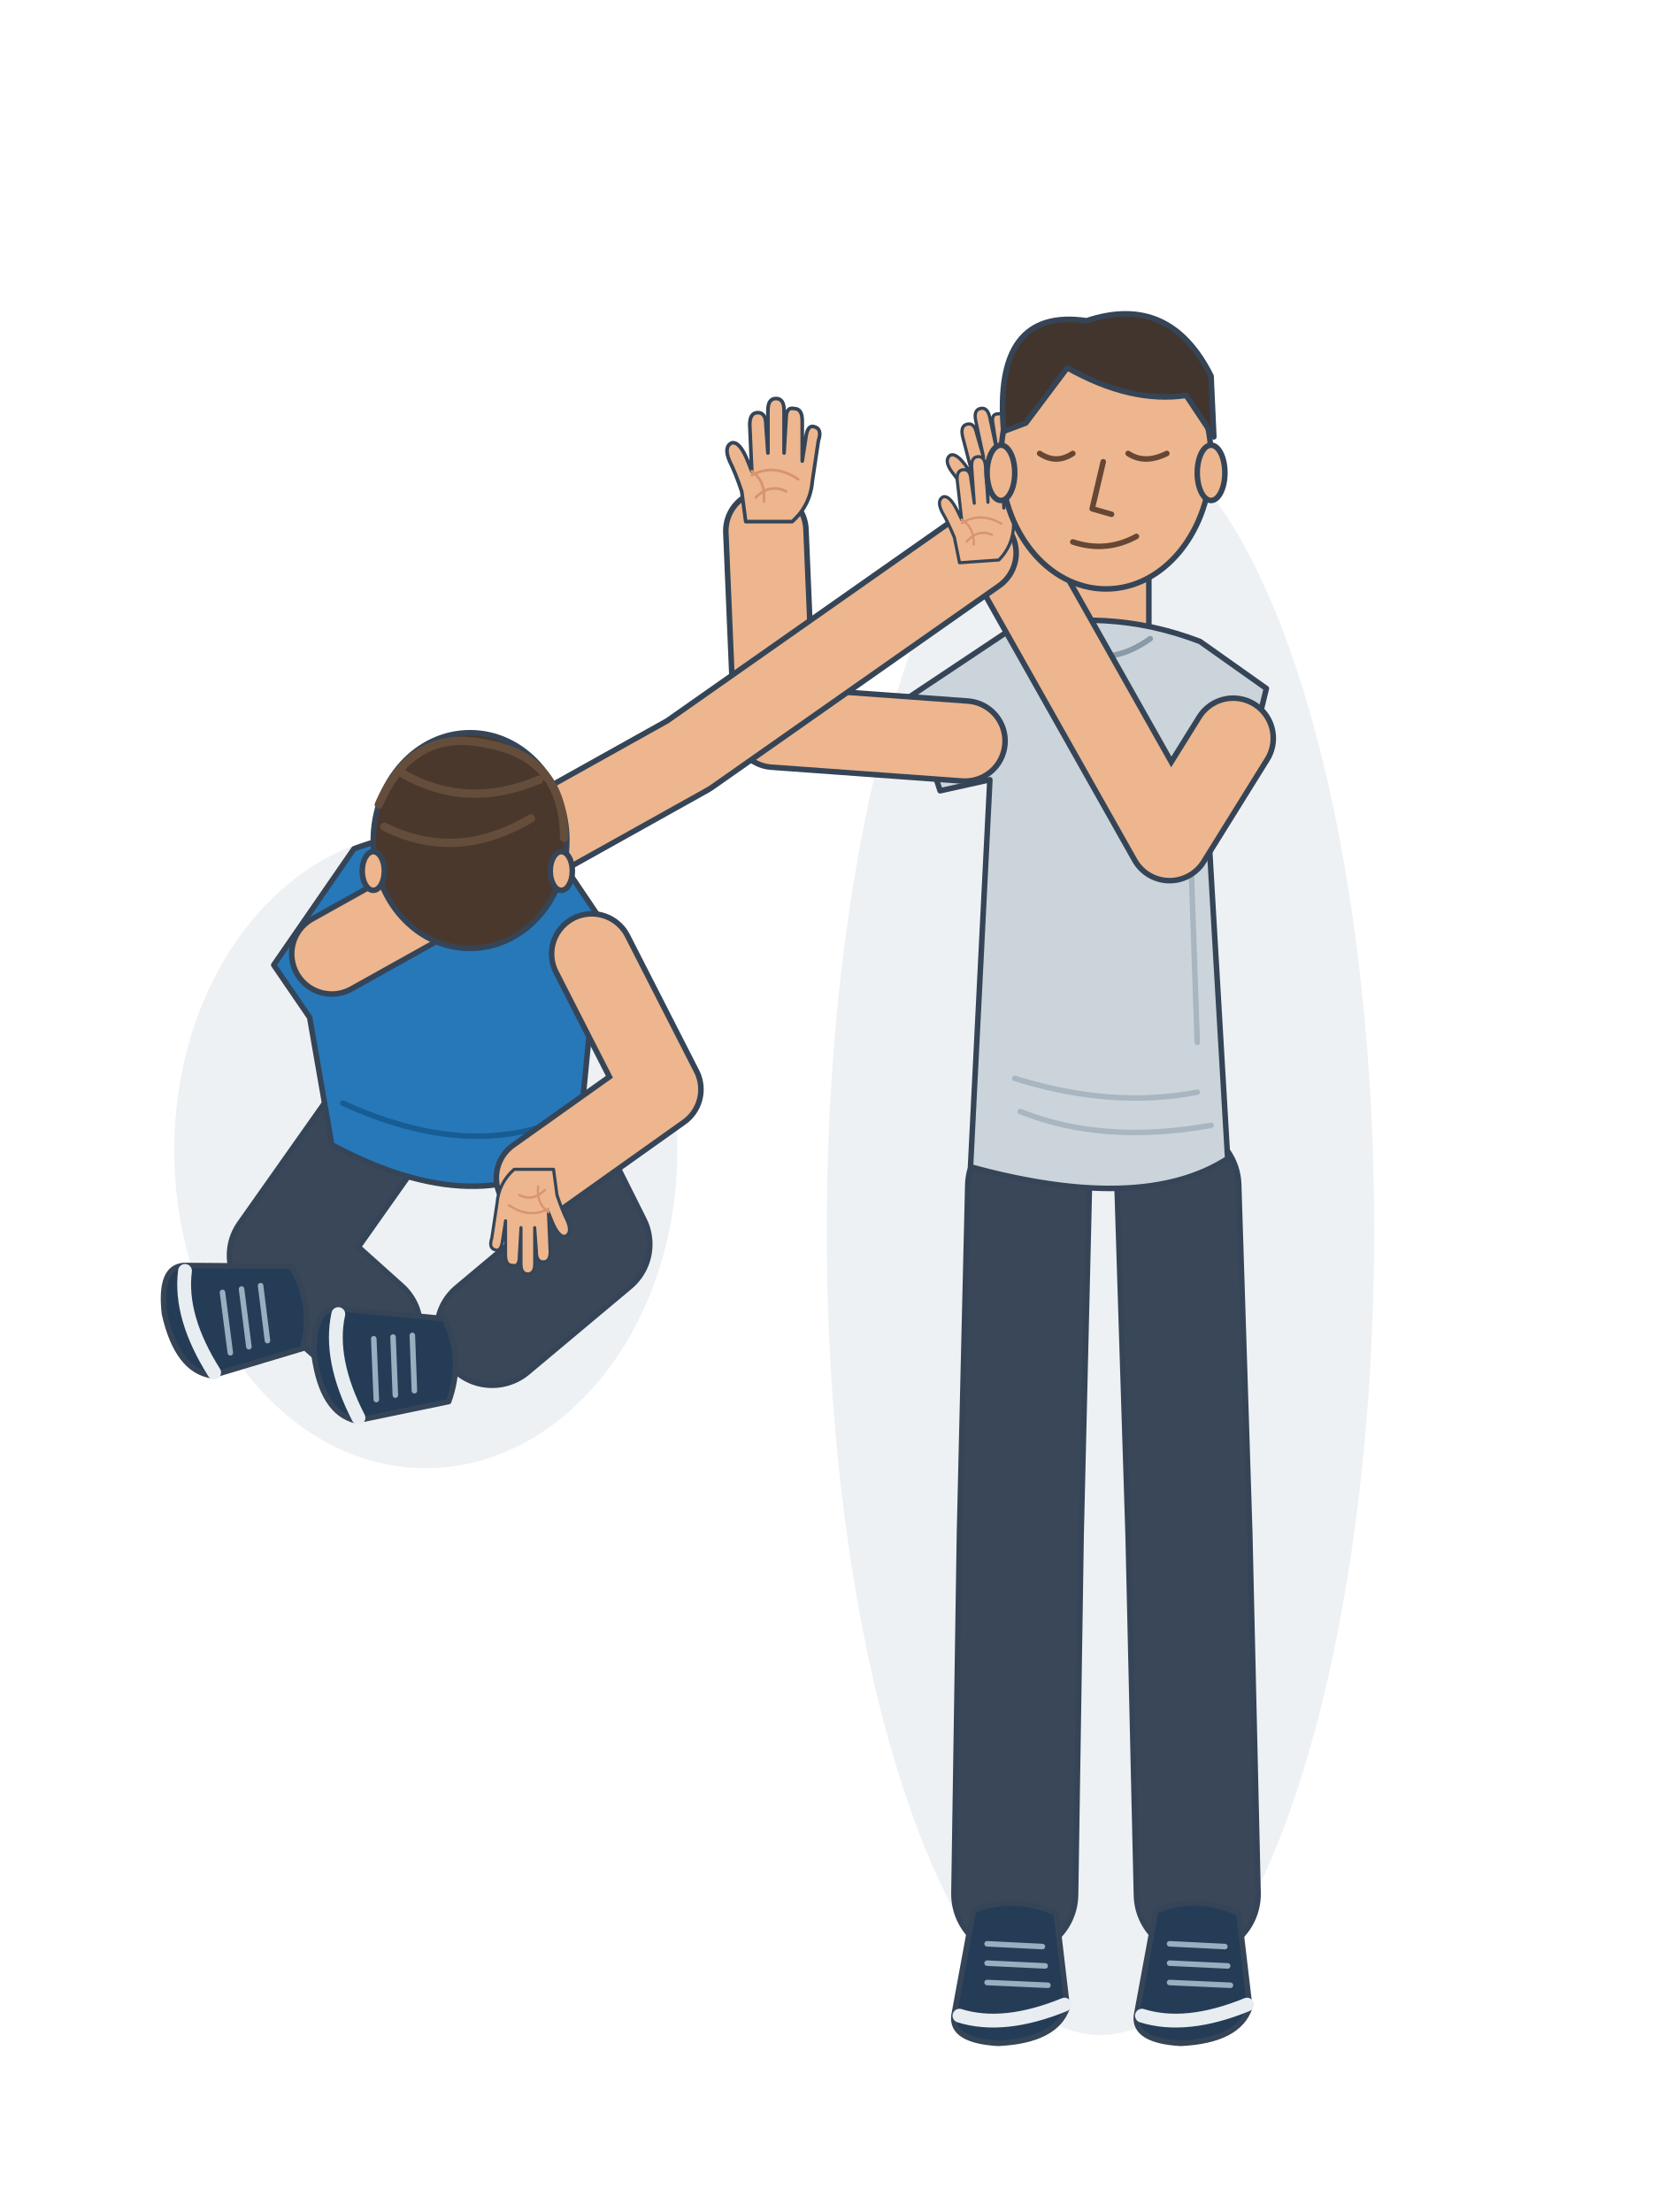
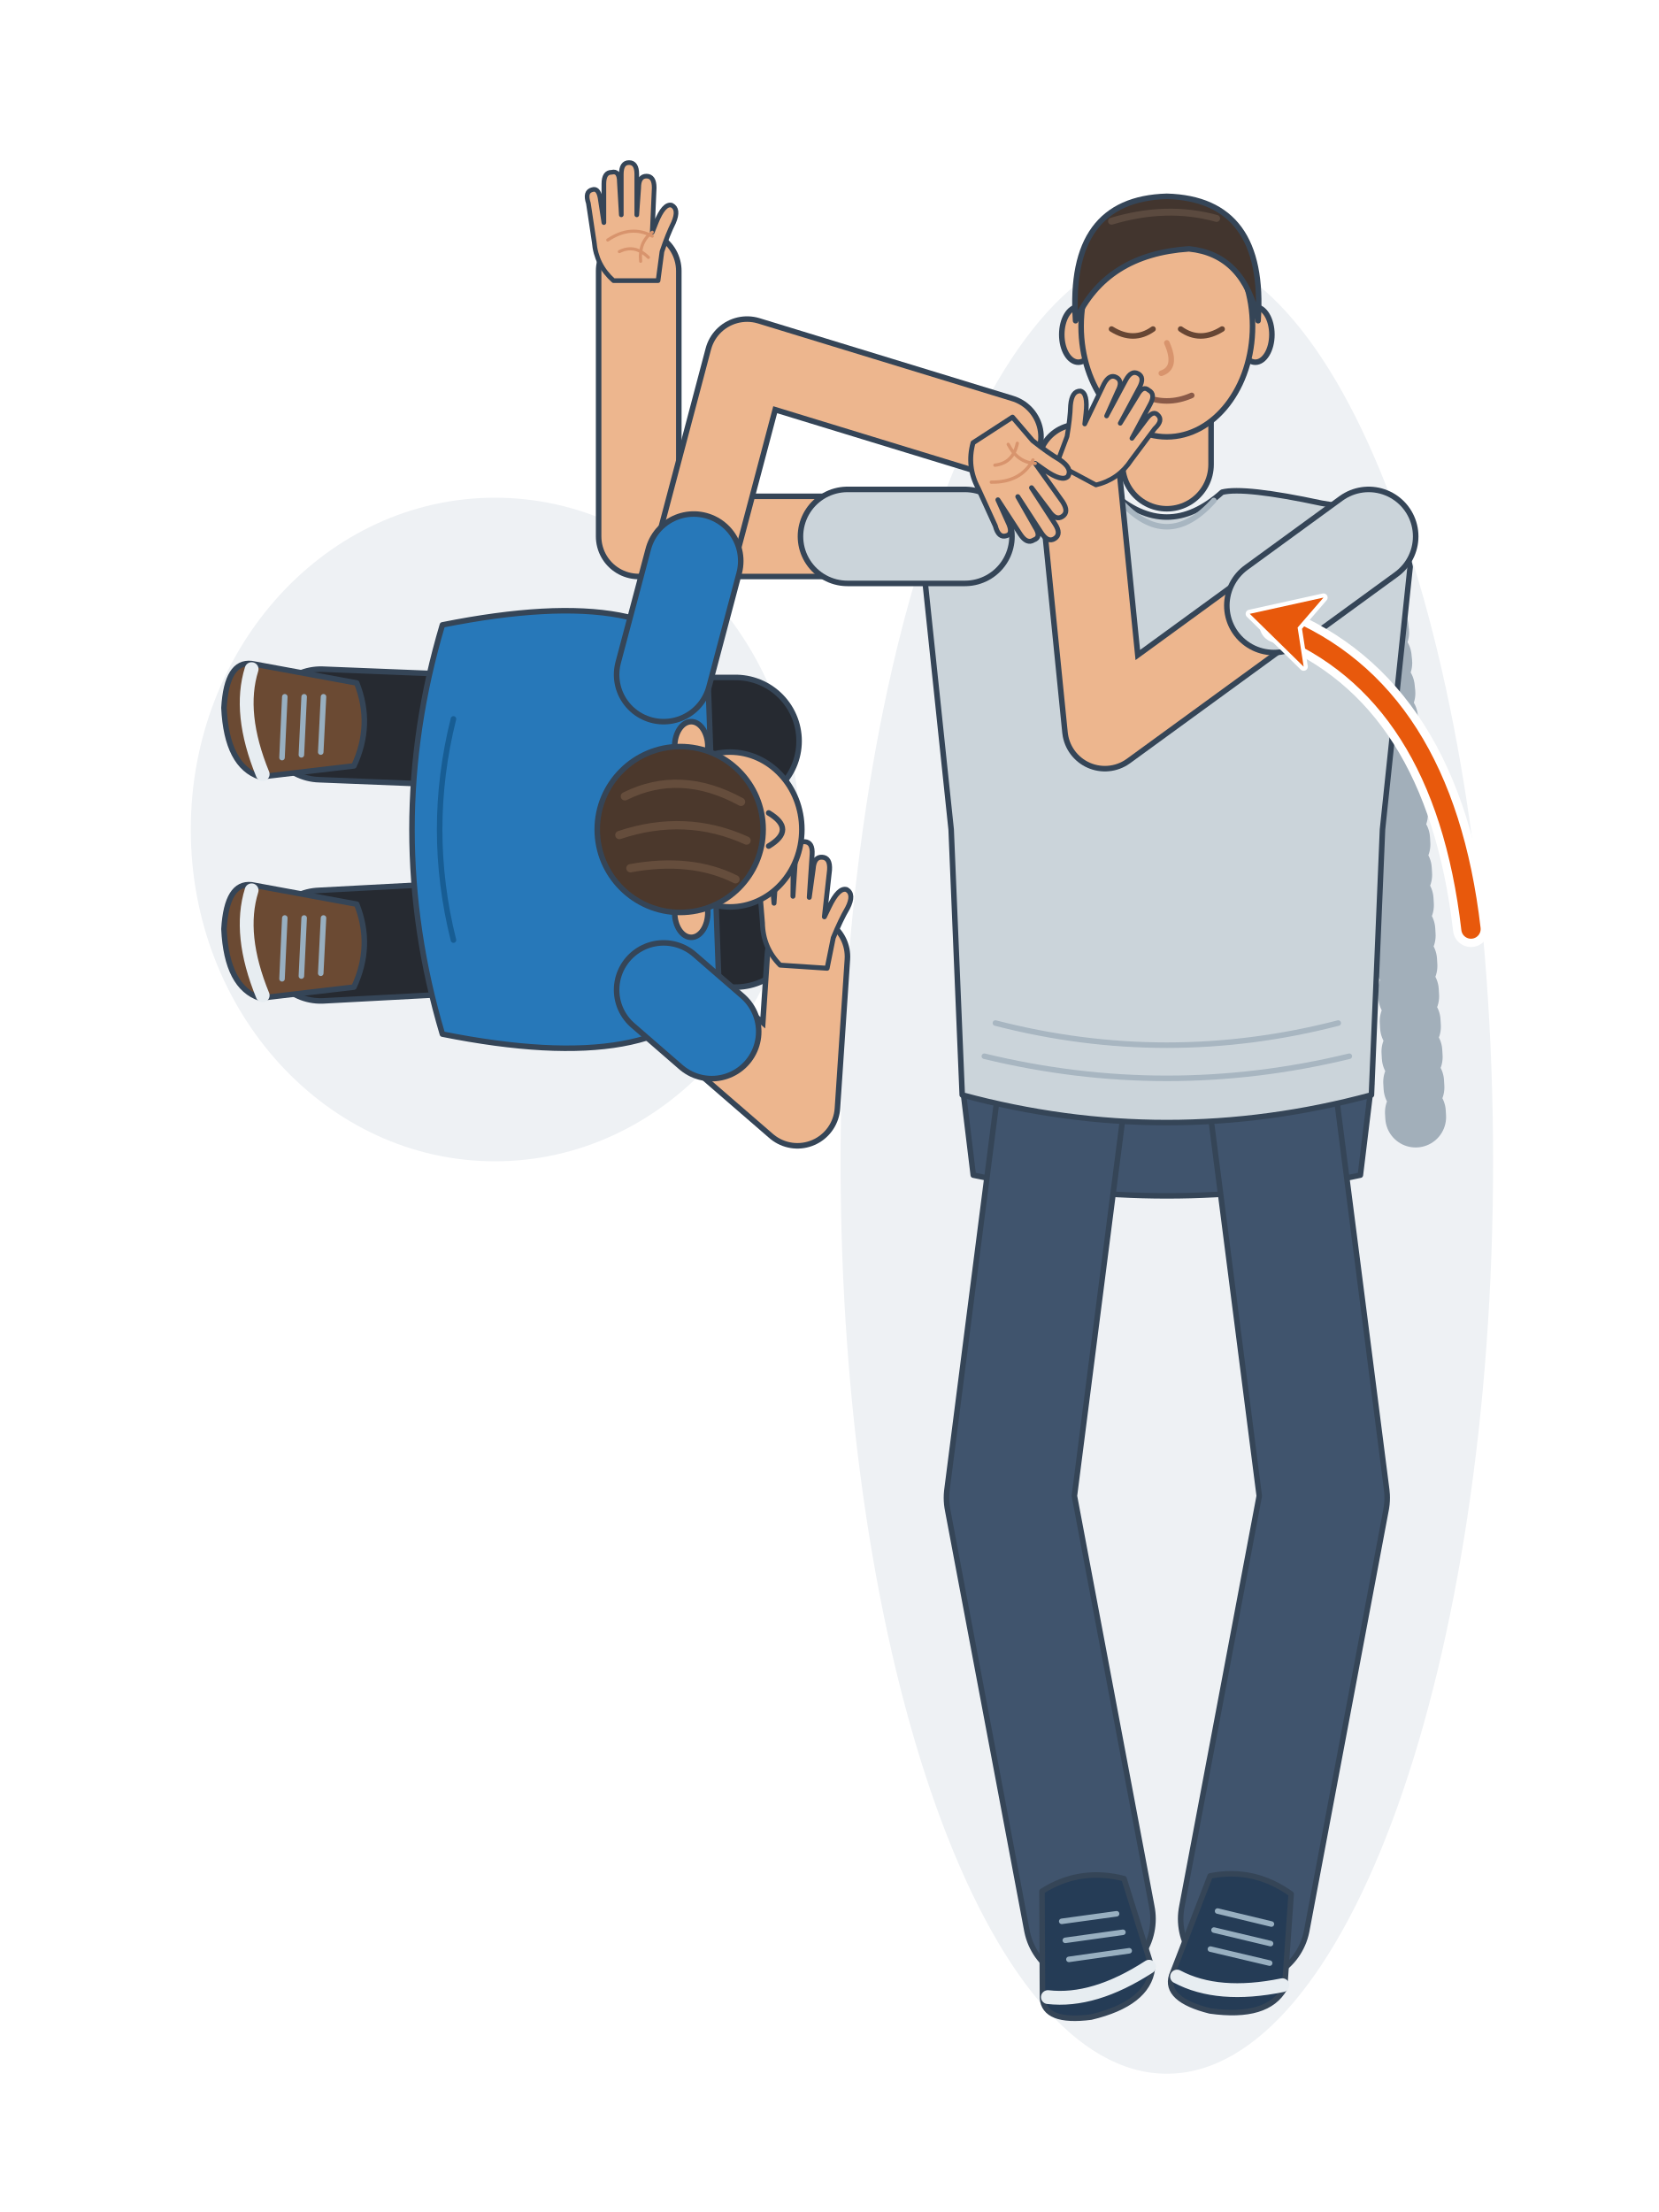
<svg xmlns="http://www.w3.org/2000/svg" width="600" height="800" viewBox="0 0 600 800" role="img">
  <rect width="600" height="800" fill="white" />
-   <ellipse cx="398" cy="445" rx="99" ry="291" fill="#eef1f4" stroke="none" stroke-width="2" />
-   <ellipse cx="154" cy="416" rx="91" ry="115" fill="#eef1f4" stroke="none" stroke-width="2" />
-   <path d="M400 209 L400 243" fill="none" stroke="#354557" stroke-width="33" stroke-linecap="round" stroke-linejoin="round" />
-   <path d="M400 209 L400 243" fill="none" stroke="#edb68e" stroke-width="29" stroke-linecap="round" stroke-linejoin="round" />
-   <path d="M372 429 L369 555 L367 685" fill="none" stroke="#354557" stroke-width="46" stroke-linecap="round" stroke-linejoin="round" />
-   <path d="M372 429 L369 555 L367 685" fill="none" stroke="#394759" stroke-width="42" stroke-linecap="round" stroke-linejoin="round" />
-   <g transform="translate(367 704) rotate(0)">
-     <path d="M-15 -13 Q0 -19 15 -12 L19 22 Q15 34 -6 35 Q-23 34 -22 25 Z" fill="#253c56" stroke="#354557" stroke-width="2" stroke-linecap="round" stroke-linejoin="round" />
-     <path d="M-20 25 Q-4 30 18 21" fill="none" stroke="#e7edf1" stroke-width="5" stroke-linecap="round" stroke-linejoin="round" />
-     <path d="M-10 -1 L10 0 M-10 6 L11 7 M-10 13 L12 14" fill="none" stroke="#98afc0" stroke-width="2" stroke-linecap="round" stroke-linejoin="round" />
+   <ellipse cx="422" cy="420" rx="118" ry="330" fill="#eef1f4" stroke="none" stroke-width="2" />
+   <ellipse cx="179" cy="300" rx="110" ry="120" fill="#eef1f4" stroke="none" stroke-width="2" />
+   <g transform="translate(22 0)">
+     <path d="M473 194 L484 300 L490 404" fill="none" stroke="#9aa7b4" stroke-width="22" stroke-linecap="round" stroke-linejoin="round" stroke-dasharray="2 9" opacity="0.9" />
+     <path d="M326 392 Q400 412 474 392 L470 425 Q400 440 330 425 Z" fill="#40546d" stroke="#354557" stroke-width="2" stroke-linecap="round" stroke-linejoin="round" />
+     <path d="M364 380 L343.3 541.7 L372 694" fill="none" stroke="#354557" stroke-width="48" stroke-linecap="round" stroke-linejoin="round" />
+     <path d="M364 380 L343.3 541.7 L372 694" fill="none" stroke="#40546d" stroke-width="44" stroke-linecap="round" stroke-linejoin="round" />
+     <g transform="translate(372 694) rotate(-10.7)">
+       <path d="M-15 -13 Q0 -19 15 -12 L19 22 Q15 34 -6 35 Q-23 34 -22 25 Z" fill="#253c56" stroke="#354557" stroke-width="2" stroke-linecap="round" stroke-linejoin="round" />
+       <path d="M-20 25 Q-4 30 18 21" fill="none" stroke="#e7edf1" stroke-width="5" stroke-linecap="round" stroke-linejoin="round" />
+       <path d="M-10 -1 L10 0 M-10 6 L11 7 M-10 13 L12 14" fill="none" stroke="#98afc0" stroke-width="2" stroke-linecap="round" stroke-linejoin="round" />
+     </g>
+     <path d="M436 380 L456.7 541.7 L428 694" fill="none" stroke="#354557" stroke-width="48" stroke-linecap="round" stroke-linejoin="round" />
+     <path d="M436 380 L456.7 541.7 L428 694" fill="none" stroke="#40546d" stroke-width="44" stroke-linecap="round" stroke-linejoin="round" />
+     <g transform="translate(428 694) rotate(10.7)">
+       <path d="M-15 -13 Q0 -19 15 -12 L19 22 Q15 34 -6 35 Q-23 34 -22 25 Z" fill="#253c56" stroke="#354557" stroke-width="2" stroke-linecap="round" stroke-linejoin="round" />
+       <path d="M-20 25 Q-4 30 18 21" fill="none" stroke="#e7edf1" stroke-width="5" stroke-linecap="round" stroke-linejoin="round" />
+       <path d="M-10 -1 L10 0 M-10 6 L11 7 M-10 13 L12 14" fill="none" stroke="#98afc0" stroke-width="2" stroke-linecap="round" stroke-linejoin="round" />
+     </g>
+     <path d="M312 205 Q316 186 344 182 Q372 176 380 178 Q400 196 420 178 Q428 176 456 182 Q484 186 488 205 L478 300 L474 396 Q400 416 326 396 L322 300 Z" fill="#cbd4da" stroke="#354557" stroke-width="2" stroke-linecap="round" stroke-linejoin="round" />
+     <path d="M383 181 Q400 200 417 181" fill="none" stroke="#a8b6c1" stroke-width="2" stroke-linecap="round" stroke-linejoin="round" />
+     <path d="M338 370 Q400 386 462 370 M334 382 Q400 398 466 382" fill="none" stroke="#a8b6c1" stroke-width="2" stroke-linecap="round" stroke-linejoin="round" />
+     <path d="M327 194 L209 194 L209 98" fill="none" stroke="#354557" stroke-width="31" stroke-linecap="round" stroke-linejoin="round" />
+     <path d="M327 194 L209 194 L209 98" fill="none" stroke="#edb68e" stroke-width="27" stroke-linecap="round" stroke-linejoin="round" />
+     <path d="M327 194 L284.5 194" fill="none" stroke="#354557" stroke-width="36" stroke-linecap="round" stroke-linejoin="round" />
+     <path d="M327 194 L284.5 194" fill="none" stroke="#cbd4da" stroke-width="32" stroke-linecap="round" stroke-linejoin="round" />
+     <g transform="translate(209 98) rotate(0) scale(-0.7 0.7)">
+       <path d="M-10 5 L-12 -10 Q-15 -19 -18 -25 Q-21 -32 -17 -34 Q-13 -35 -9 -25 L-7 -20 L-8 -43 Q-8 -49 -4 -49 Q0 -49 0 -43 L1 -29 L1 -50 Q1 -56 5 -56 Q9 -56 9 -50 L9 -29 L10 -46 Q10 -52 14 -51 Q18 -51 18 -45 L18 -25 L20 -38 Q21 -43 24 -42 Q28 -41 26 -35 L23 -15 Q22 -3 13 5 Z" fill="#edb68e" stroke="#354557" stroke-width="2.4" stroke-linecap="round" stroke-linejoin="round" />
+       <path d="M-7 -18 Q4 -24 16 -16 M-5 -7 Q2 -14 10 -10 M-7 -20 Q0 -15 -1 -5" fill="none" stroke="#d8946d" stroke-width="1.6" stroke-linecap="round" stroke-linejoin="round" />
+     </g>
+     <path d="M400 148 L400 168" fill="none" stroke="#354557" stroke-width="34" stroke-linecap="round" stroke-linejoin="round" />
+     <path d="M400 148 L400 168" fill="none" stroke="#edb68e" stroke-width="30" stroke-linecap="round" stroke-linejoin="round" />
+     <ellipse cx="368" cy="121" rx="6" ry="10" fill="#edb68e" stroke="#354557" stroke-width="2" />
+     <ellipse cx="432" cy="121" rx="6" ry="10" fill="#edb68e" stroke="#354557" stroke-width="2" />
+     <ellipse cx="400" cy="118" rx="31" ry="40" fill="#edb68e" stroke="#354557" stroke-width="2" />
+     <path d="M367 116 Q364 72 400 71 Q436 72 433 116 Q428 92 408 90 Q378 92 367 116 Z" fill="#42352e" stroke="#354557" stroke-width="2" stroke-linecap="round" stroke-linejoin="round" />
+     <path d="M380 80 Q400 74 418 79" fill="none" stroke="#5b4a3f" stroke-width="2.5" stroke-linecap="round" stroke-linejoin="round" />
+     <path d="M380 119 Q388 124 395 119 M405 119 Q412 124 420 119" fill="none" stroke="#674634" stroke-width="2" stroke-linecap="round" stroke-linejoin="round" />
+     <path d="M400 124 Q404 133 398 135" fill="none" stroke="#d8946d" stroke-width="2" stroke-linecap="round" stroke-linejoin="round" />
+     <path d="M391 143 Q400 147 409 143" fill="none" stroke="#8a5a48" stroke-width="2" stroke-linecap="round" stroke-linejoin="round" />
+     <path d="M473 194 L377.6 263.5 L368 168" fill="none" stroke="#354557" stroke-width="31" stroke-linecap="round" stroke-linejoin="round" />
+     <path d="M473 194 L377.6 263.5 L368 168" fill="none" stroke="#edb68e" stroke-width="27" stroke-linecap="round" stroke-linejoin="round" />
+     <path d="M473 194 L438.7 219" fill="none" stroke="#354557" stroke-width="36" stroke-linecap="round" stroke-linejoin="round" />
+     <path d="M473 194 L438.7 219" fill="none" stroke="#cbd4da" stroke-width="32" stroke-linecap="round" stroke-linejoin="round" />
+     <g transform="translate(368 168) rotate(28.2) scale(0.7)">
+       <path d="M-10 5 L-12 -10 Q-15 -19 -18 -25 Q-21 -32 -17 -34 Q-13 -35 -9 -25 L-7 -20 L-8 -43 Q-8 -49 -4 -49 Q0 -49 0 -43 L1 -29 L1 -50 Q1 -56 5 -56 Q9 -56 9 -50 L9 -29 L10 -46 Q10 -52 14 -51 Q18 -51 18 -45 L18 -25 L20 -38 Q21 -43 24 -42 Q28 -41 26 -35 L23 -15 Q22 -3 13 5 Z" fill="#edb68e" stroke="#354557" stroke-width="2.4" stroke-linecap="round" stroke-linejoin="round" />
+     </g>
+     <path d="M510 336 Q500 250 440 226" fill="none" stroke="#fff" stroke-width="13" stroke-linecap="round" stroke-linejoin="round" />
+     <path d="M510 336 Q500 250 440 226" fill="none" stroke="#e8590c" stroke-width="7" stroke-linecap="round" stroke-linejoin="round" />
+     <g transform="translate(430 222) rotate(196)">
+       <path d="M0 0 L-24 -13 L-18 0 L-24 13 Z" fill="#e8590c" stroke="#fff" stroke-width="3" stroke-linecap="round" stroke-linejoin="round" />
+       <path d="M0 0 L-24 -13 L-18 0 L-24 13 Z" fill="#e8590c" stroke="none" stroke-width="2" stroke-linecap="round" stroke-linejoin="round" />
+     </g>
  </g>
-   <path d="M426 429 L430 555 L433 685" fill="none" stroke="#354557" stroke-width="46" stroke-linecap="round" stroke-linejoin="round" />
-   <path d="M426 429 L430 555 L433 685" fill="none" stroke="#394759" stroke-width="42" stroke-linecap="round" stroke-linejoin="round" />
-   <g transform="translate(433 704) rotate(0)">
-     <path d="M-15 -13 Q0 -19 15 -12 L19 22 Q15 34 -6 35 Q-23 34 -22 25 Z" fill="#253c56" stroke="#354557" stroke-width="2" stroke-linecap="round" stroke-linejoin="round" />
-     <path d="M-20 25 Q-4 30 18 21" fill="none" stroke="#e7edf1" stroke-width="5" stroke-linecap="round" stroke-linejoin="round" />
-     <path d="M-10 -1 L10 0 M-10 6 L11 7 M-10 13 L12 14" fill="none" stroke="#98afc0" stroke-width="2" stroke-linecap="round" stroke-linejoin="round" />
+   <g transform="translate(-26 0)">
+     <path d="M292 268 L142 262" fill="none" stroke="#354557" stroke-width="42" stroke-linecap="round" stroke-linejoin="round" />
+     <path d="M292 268 L142 262" fill="none" stroke="#262a31" stroke-width="38" stroke-linecap="round" stroke-linejoin="round" />
+     <path d="M292 334 L142 342" fill="none" stroke="#354557" stroke-width="42" stroke-linecap="round" stroke-linejoin="round" />
+     <path d="M292 334 L142 342" fill="none" stroke="#262a31" stroke-width="38" stroke-linecap="round" stroke-linejoin="round" />
+     <g transform="translate(142 262) rotate(90)">
+       <path d="M-15 -13 Q0 -19 15 -12 L19 22 Q15 34 -6 35 Q-23 34 -22 25 Z" fill="#6b4a33" stroke="#354557" stroke-width="2" stroke-linecap="round" stroke-linejoin="round" />
+       <path d="M-20 25 Q-4 30 18 21" fill="none" stroke="#e7edf1" stroke-width="5" stroke-linecap="round" stroke-linejoin="round" />
+       <path d="M-10 -1 L10 0 M-10 6 L11 7 M-10 13 L12 14" fill="none" stroke="#98afc0" stroke-width="2" stroke-linecap="round" stroke-linejoin="round" />
+     </g>
+     <g transform="translate(142 342) rotate(90)">
+       <path d="M-15 -13 Q0 -19 15 -12 L19 22 Q15 34 -6 35 Q-23 34 -22 25 Z" fill="#6b4a33" stroke="#354557" stroke-width="2" stroke-linecap="round" stroke-linejoin="round" />
+       <path d="M-20 25 Q-4 30 18 21" fill="none" stroke="#e7edf1" stroke-width="5" stroke-linecap="round" stroke-linejoin="round" />
+       <path d="M-10 -1 L10 0 M-10 6 L11 7 M-10 13 L12 14" fill="none" stroke="#98afc0" stroke-width="2" stroke-linecap="round" stroke-linejoin="round" />
+     </g>
+     <path d="M212 268 L292 268" fill="none" stroke="#354557" stroke-width="48" stroke-linecap="round" stroke-linejoin="round" />
+     <path d="M212 268 L292 268" fill="none" stroke="#262a31" stroke-width="44" stroke-linecap="round" stroke-linejoin="round" />
+     <path d="M212 334 L292 334" fill="none" stroke="#354557" stroke-width="48" stroke-linecap="round" stroke-linejoin="round" />
+     <path d="M212 334 L292 334" fill="none" stroke="#262a31" stroke-width="44" stroke-linecap="round" stroke-linejoin="round" />
+     <path d="M186 226 Q266 210 282 244 L286 356 Q266 390 186 374 Q164 300 186 226 Z" fill="#2778b9" stroke="#354557" stroke-width="2" stroke-linecap="round" stroke-linejoin="round" />
+     <path d="M190 260 Q180 300 190 340" fill="none" stroke="#175d94" stroke-width="2" stroke-linecap="round" stroke-linejoin="round" />
+     <path d="M266 358 L314.4 399.9 L318 346" fill="none" stroke="#354557" stroke-width="31" stroke-linecap="round" stroke-linejoin="round" />
+     <path d="M266 358 L314.4 399.9 L318 346" fill="none" stroke="#edb68e" stroke-width="27" stroke-linecap="round" stroke-linejoin="round" />
+     <path d="M266 358 L283.4 373.1" fill="none" stroke="#354557" stroke-width="36" stroke-linecap="round" stroke-linejoin="round" />
+     <path d="M266 358 L283.4 373.1" fill="none" stroke="#2778b9" stroke-width="32" stroke-linecap="round" stroke-linejoin="round" />
+     <g transform="translate(318 346) rotate(3.8) scale(-0.74 0.74)">
+       <path d="M-10 5 L-12 -10 Q-15 -19 -18 -25 Q-21 -32 -17 -34 Q-13 -35 -9 -25 L-7 -20 L-8 -43 Q-8 -49 -4 -49 Q0 -49 0 -43 L1 -29 L1 -50 Q1 -56 5 -56 Q9 -56 9 -50 L9 -29 L10 -46 Q10 -52 14 -51 Q18 -51 18 -45 L18 -25 L20 -38 Q21 -43 24 -42 Q28 -41 26 -35 L23 -15 Q22 -3 13 5 Z" fill="#edb68e" stroke="#354557" stroke-width="2.4" stroke-linecap="round" stroke-linejoin="round" />
+     </g>
+     <path d="M266 244 L296.2 129.9 L388 158" fill="none" stroke="#354557" stroke-width="31" stroke-linecap="round" stroke-linejoin="round" />
+     <path d="M266 244 L296.2 129.9 L388 158" fill="none" stroke="#edb68e" stroke-width="27" stroke-linecap="round" stroke-linejoin="round" />
+     <path d="M266 244 L276.9 202.9" fill="none" stroke="#354557" stroke-width="36" stroke-linecap="round" stroke-linejoin="round" />
+     <path d="M266 244 L276.9 202.9" fill="none" stroke="#2778b9" stroke-width="32" stroke-linecap="round" stroke-linejoin="round" />
+     <g transform="translate(388 158) rotate(147) scale(0.74)">
+       <path d="M-10 5 L-12 -10 Q-15 -19 -18 -25 Q-21 -32 -17 -34 Q-13 -35 -9 -25 L-7 -20 L-8 -43 Q-8 -49 -4 -49 Q0 -49 0 -43 L1 -29 L1 -50 Q1 -56 5 -56 Q9 -56 9 -50 L9 -29 L10 -46 Q10 -52 14 -51 Q18 -51 18 -45 L18 -25 L20 -38 Q21 -43 24 -42 Q28 -41 26 -35 L23 -15 Q22 -3 13 5 Z" fill="#edb68e" stroke="#354557" stroke-width="2.4" stroke-linecap="round" stroke-linejoin="round" />
+       <path d="M-7 -18 Q4 -24 16 -16 M-5 -7 Q2 -14 10 -10 M-7 -20 Q0 -15 -1 -5" fill="none" stroke="#d8946d" stroke-width="1.6" stroke-linecap="round" stroke-linejoin="round" />
+     </g>
+     <g transform="translate(276 300) rotate(0)">
+       <ellipse cx="0" cy="-30" rx="6" ry="9" fill="#edb68e" stroke="#354557" stroke-width="2" />
+       <ellipse cx="0" cy="30" rx="6" ry="9" fill="#edb68e" stroke="#354557" stroke-width="2" />
+       <ellipse cx="14" cy="0" rx="26" ry="28" fill="#edb68e" stroke="#354557" stroke-width="2" />
+       <path d="M28 -6 Q38 0 28 6" fill="#edb68e" stroke="#354557" stroke-width="2" stroke-linecap="round" stroke-linejoin="round" />
+       <circle cx="-4" cy="0" r="30" fill="#4b382c" stroke="#354557" stroke-width="2" />
+       <path d="M-24 -12 Q-4 -22 18 -10 M-26 2 Q-2 -6 20 4 M-22 14 Q0 10 16 18" fill="none" stroke="#654d3c" stroke-width="3" stroke-linecap="round" stroke-linejoin="round" />
+     </g>
  </g>
-   <path d="M365 228 Q400 219 434 232 L458 249 L449 286 L436 282 L444 419 Q413 439 351 422 L358 282 L340 286 L329 252 Z" fill="#cbd4da" stroke="#354557" stroke-width="2" stroke-linecap="round" stroke-linejoin="round" />
-   <path d="M381 228 Q396 245 416 231" fill="none" stroke="#899aa8" stroke-width="2" stroke-linecap="round" stroke-linejoin="round" />
-   <path d="M367 390 Q402 401 433 395 M369 402 Q399 414 438 407 M430 290 L433 377" fill="none" stroke="#a8b6c1" stroke-width="2" stroke-linecap="round" stroke-linejoin="round" />
-   <path d="M349 268 L280 263 L277 192" fill="none" stroke="#354557" stroke-width="31" stroke-linecap="round" stroke-linejoin="round" />
-   <path d="M349 268 L280 263 L277 192" fill="none" stroke="#edb68e" stroke-width="27" stroke-linecap="round" stroke-linejoin="round" />
-   <g transform="translate(277 185) rotate(0) scale(0.73)">
-     <path d="M-10 5 L-12 -10 Q-15 -19 -18 -25 Q-21 -32 -17 -34 Q-13 -35 -9 -25 L-7 -20 L-8 -43 Q-8 -49 -4 -49 Q0 -49 0 -43 L1 -29 L1 -50 Q1 -56 5 -56 Q9 -56 9 -50 L9 -29 L10 -46 Q10 -52 14 -51 Q18 -51 18 -45 L18 -25 L20 -38 Q21 -43 24 -42 Q28 -41 26 -35 L23 -15 Q22 -3 13 5 Z" fill="#edb68e" stroke="#354557" stroke-width="1.8" stroke-linecap="round" stroke-linejoin="round" />
-     <path d="M-7 -18 Q4 -24 16 -16 M-5 -7 Q2 -14 10 -10 M-7 -20 Q0 -15 -1 -5" fill="none" stroke="#d8946d" stroke-width="1.3" stroke-linecap="round" stroke-linejoin="round" />
-   </g>
-   <path d="M139 403 L103 454 L132 480" fill="none" stroke="#354557" stroke-width="42" stroke-linecap="round" stroke-linejoin="round" />
-   <path d="M139 403 L103 454 L132 480" fill="none" stroke="#394759" stroke-width="38" stroke-linecap="round" stroke-linejoin="round" />
-   <g transform="translate(95 475) rotate(80)">
-     <path d="M-15 -13 Q0 -19 15 -12 L19 22 Q15 34 -6 35 Q-23 34 -22 25 Z" fill="#253c56" stroke="#354557" stroke-width="2" stroke-linecap="round" stroke-linejoin="round" />
-     <path d="M-20 25 Q-4 30 18 21" fill="none" stroke="#e7edf1" stroke-width="5" stroke-linecap="round" stroke-linejoin="round" />
-     <path d="M-10 -1 L10 0 M-10 6 L11 7 M-10 13 L12 14" fill="none" stroke="#98afc0" stroke-width="2" stroke-linecap="round" stroke-linejoin="round" />
-   </g>
-   <path d="M193 406 L215 450 L178 481" fill="none" stroke="#354557" stroke-width="42" stroke-linecap="round" stroke-linejoin="round" />
-   <path d="M193 406 L215 450 L178 481" fill="none" stroke="#394759" stroke-width="38" stroke-linecap="round" stroke-linejoin="round" />
-   <g transform="translate(149 493) rotate(85)">
-     <path d="M-15 -13 Q0 -19 15 -12 L19 22 Q15 34 -6 35 Q-23 34 -22 25 Z" fill="#253c56" stroke="#354557" stroke-width="2" stroke-linecap="round" stroke-linejoin="round" />
-     <path d="M-20 25 Q-4 30 18 21" fill="none" stroke="#e7edf1" stroke-width="5" stroke-linecap="round" stroke-linejoin="round" />
-     <path d="M-10 -1 L10 0 M-10 6 L11 7 M-10 13 L12 14" fill="none" stroke="#98afc0" stroke-width="2" stroke-linecap="round" stroke-linejoin="round" />
-   </g>
-   <path d="M128 307 Q168 292 204 313 L229 350 L213 375 L209 416 Q174 443 120 414 L112 368 L99 349 Z" fill="#2778b9" stroke="#354557" stroke-width="2" stroke-linecap="round" stroke-linejoin="round" />
-   <path d="M124 399 Q170 420 205 404 M133 318 Q159 335 177 317" fill="none" stroke="#175d94" stroke-width="2" stroke-linecap="round" stroke-linejoin="round" />
-   <path d="M446 267 L423 304 L361 194" fill="none" stroke="#354557" stroke-width="31" stroke-linecap="round" stroke-linejoin="round" />
-   <path d="M446 267 L423 304 L361 194" fill="none" stroke="#edb68e" stroke-width="27" stroke-linecap="round" stroke-linejoin="round" />
-   <g transform="translate(359 184) rotate(-12) scale(0.65)">
-     <path d="M-10 5 L-12 -10 Q-15 -19 -18 -25 Q-21 -32 -17 -34 Q-13 -35 -9 -25 L-7 -20 L-8 -43 Q-8 -49 -4 -49 Q0 -49 0 -43 L1 -29 L1 -50 Q1 -56 5 -56 Q9 -56 9 -50 L9 -29 L10 -46 Q10 -52 14 -51 Q18 -51 18 -45 L18 -25 L20 -38 Q21 -43 24 -42 Q28 -41 26 -35 L23 -15 Q22 -3 13 5 Z" fill="#edb68e" stroke="#354557" stroke-width="1.8" stroke-linecap="round" stroke-linejoin="round" />
-     <path d="M-7 -18 Q4 -24 16 -16 M-5 -7 Q2 -14 10 -10 M-7 -20 Q0 -15 -1 -5" fill="none" stroke="#d8946d" stroke-width="1.3" stroke-linecap="round" stroke-linejoin="round" />
-   </g>
-   <path d="M120 345 L249 273 L353 200" fill="none" stroke="#354557" stroke-width="31" stroke-linecap="round" stroke-linejoin="round" />
-   <path d="M120 345 L249 273 L353 200" fill="none" stroke="#edb68e" stroke-width="27" stroke-linecap="round" stroke-linejoin="round" />
-   <path d="M214 345 L239 394 L194 426" fill="none" stroke="#354557" stroke-width="31" stroke-linecap="round" stroke-linejoin="round" />
-   <path d="M214 345 L239 394 L194 426" fill="none" stroke="#edb68e" stroke-width="27" stroke-linecap="round" stroke-linejoin="round" />
-   <g transform="translate(353 200) rotate(-4) scale(0.62)">
-     <path d="M-10 5 L-12 -10 Q-15 -19 -18 -25 Q-21 -32 -17 -34 Q-13 -35 -9 -25 L-7 -20 L-8 -43 Q-8 -49 -4 -49 Q0 -49 0 -43 L1 -29 L1 -50 Q1 -56 5 -56 Q9 -56 9 -50 L9 -29 L10 -46 Q10 -52 14 -51 Q18 -51 18 -45 L18 -25 L20 -38 Q21 -43 24 -42 Q28 -41 26 -35 L23 -15 Q22 -3 13 5 Z" fill="#edb68e" stroke="#354557" stroke-width="1.8" stroke-linecap="round" stroke-linejoin="round" />
-     <path d="M-7 -18 Q4 -24 16 -16 M-5 -7 Q2 -14 10 -10 M-7 -20 Q0 -15 -1 -5" fill="none" stroke="#d8946d" stroke-width="1.3" stroke-linecap="round" stroke-linejoin="round" />
-   </g>
-   <g transform="translate(194 426) rotate(180) scale(0.62)">
-     <path d="M-10 5 L-12 -10 Q-15 -19 -18 -25 Q-21 -32 -17 -34 Q-13 -35 -9 -25 L-7 -20 L-8 -43 Q-8 -49 -4 -49 Q0 -49 0 -43 L1 -29 L1 -50 Q1 -56 5 -56 Q9 -56 9 -50 L9 -29 L10 -46 Q10 -52 14 -51 Q18 -51 18 -45 L18 -25 L20 -38 Q21 -43 24 -42 Q28 -41 26 -35 L23 -15 Q22 -3 13 5 Z" fill="#edb68e" stroke="#354557" stroke-width="1.8" stroke-linecap="round" stroke-linejoin="round" />
-     <path d="M-7 -18 Q4 -24 16 -16 M-5 -7 Q2 -14 10 -10 M-7 -20 Q0 -15 -1 -5" fill="none" stroke="#d8946d" stroke-width="1.3" stroke-linecap="round" stroke-linejoin="round" />
-   </g>
-   <ellipse cx="400" cy="166" rx="38" ry="47" fill="#edb68e" stroke="#354557" stroke-width="2" />
-   <ellipse cx="362" cy="171" rx="5" ry="10" fill="#edb68e" stroke="#354557" stroke-width="2" />
-   <ellipse cx="438" cy="171" rx="5" ry="10" fill="#edb68e" stroke="#354557" stroke-width="2" />
-   <path d="M363 156 Q359 111 393 116 Q423 106 438 136 L439 158 L429 143 Q409 146 386 133 L371 153 Z" fill="#42352e" stroke="#354557" stroke-width="2" stroke-linecap="round" stroke-linejoin="round" />
-   <path d="M376 164 Q382 168 388 164 M408 164 Q414 168 422 164 M399 167 L395 184 L402 186 M388 196 Q400 200 411 194" fill="none" stroke="#674634" stroke-width="2" stroke-linecap="round" stroke-linejoin="round" />
-   <ellipse cx="170" cy="304" rx="35" ry="39" fill="#4b382c" stroke="#354557" stroke-width="2" />
-   <path d="M137 291 Q149 263 176 269 Q204 274 204 303 M146 280 Q169 293 195 282 M139 299 Q165 312 192 296" fill="none" stroke="#654d3c" stroke-width="3" stroke-linecap="round" stroke-linejoin="round" />
-   <ellipse cx="135" cy="315" rx="4" ry="7" fill="#edb68e" stroke="#354557" stroke-width="2" />
-   <ellipse cx="203" cy="315" rx="4" ry="7" fill="#edb68e" stroke="#354557" stroke-width="2" />
</svg>
